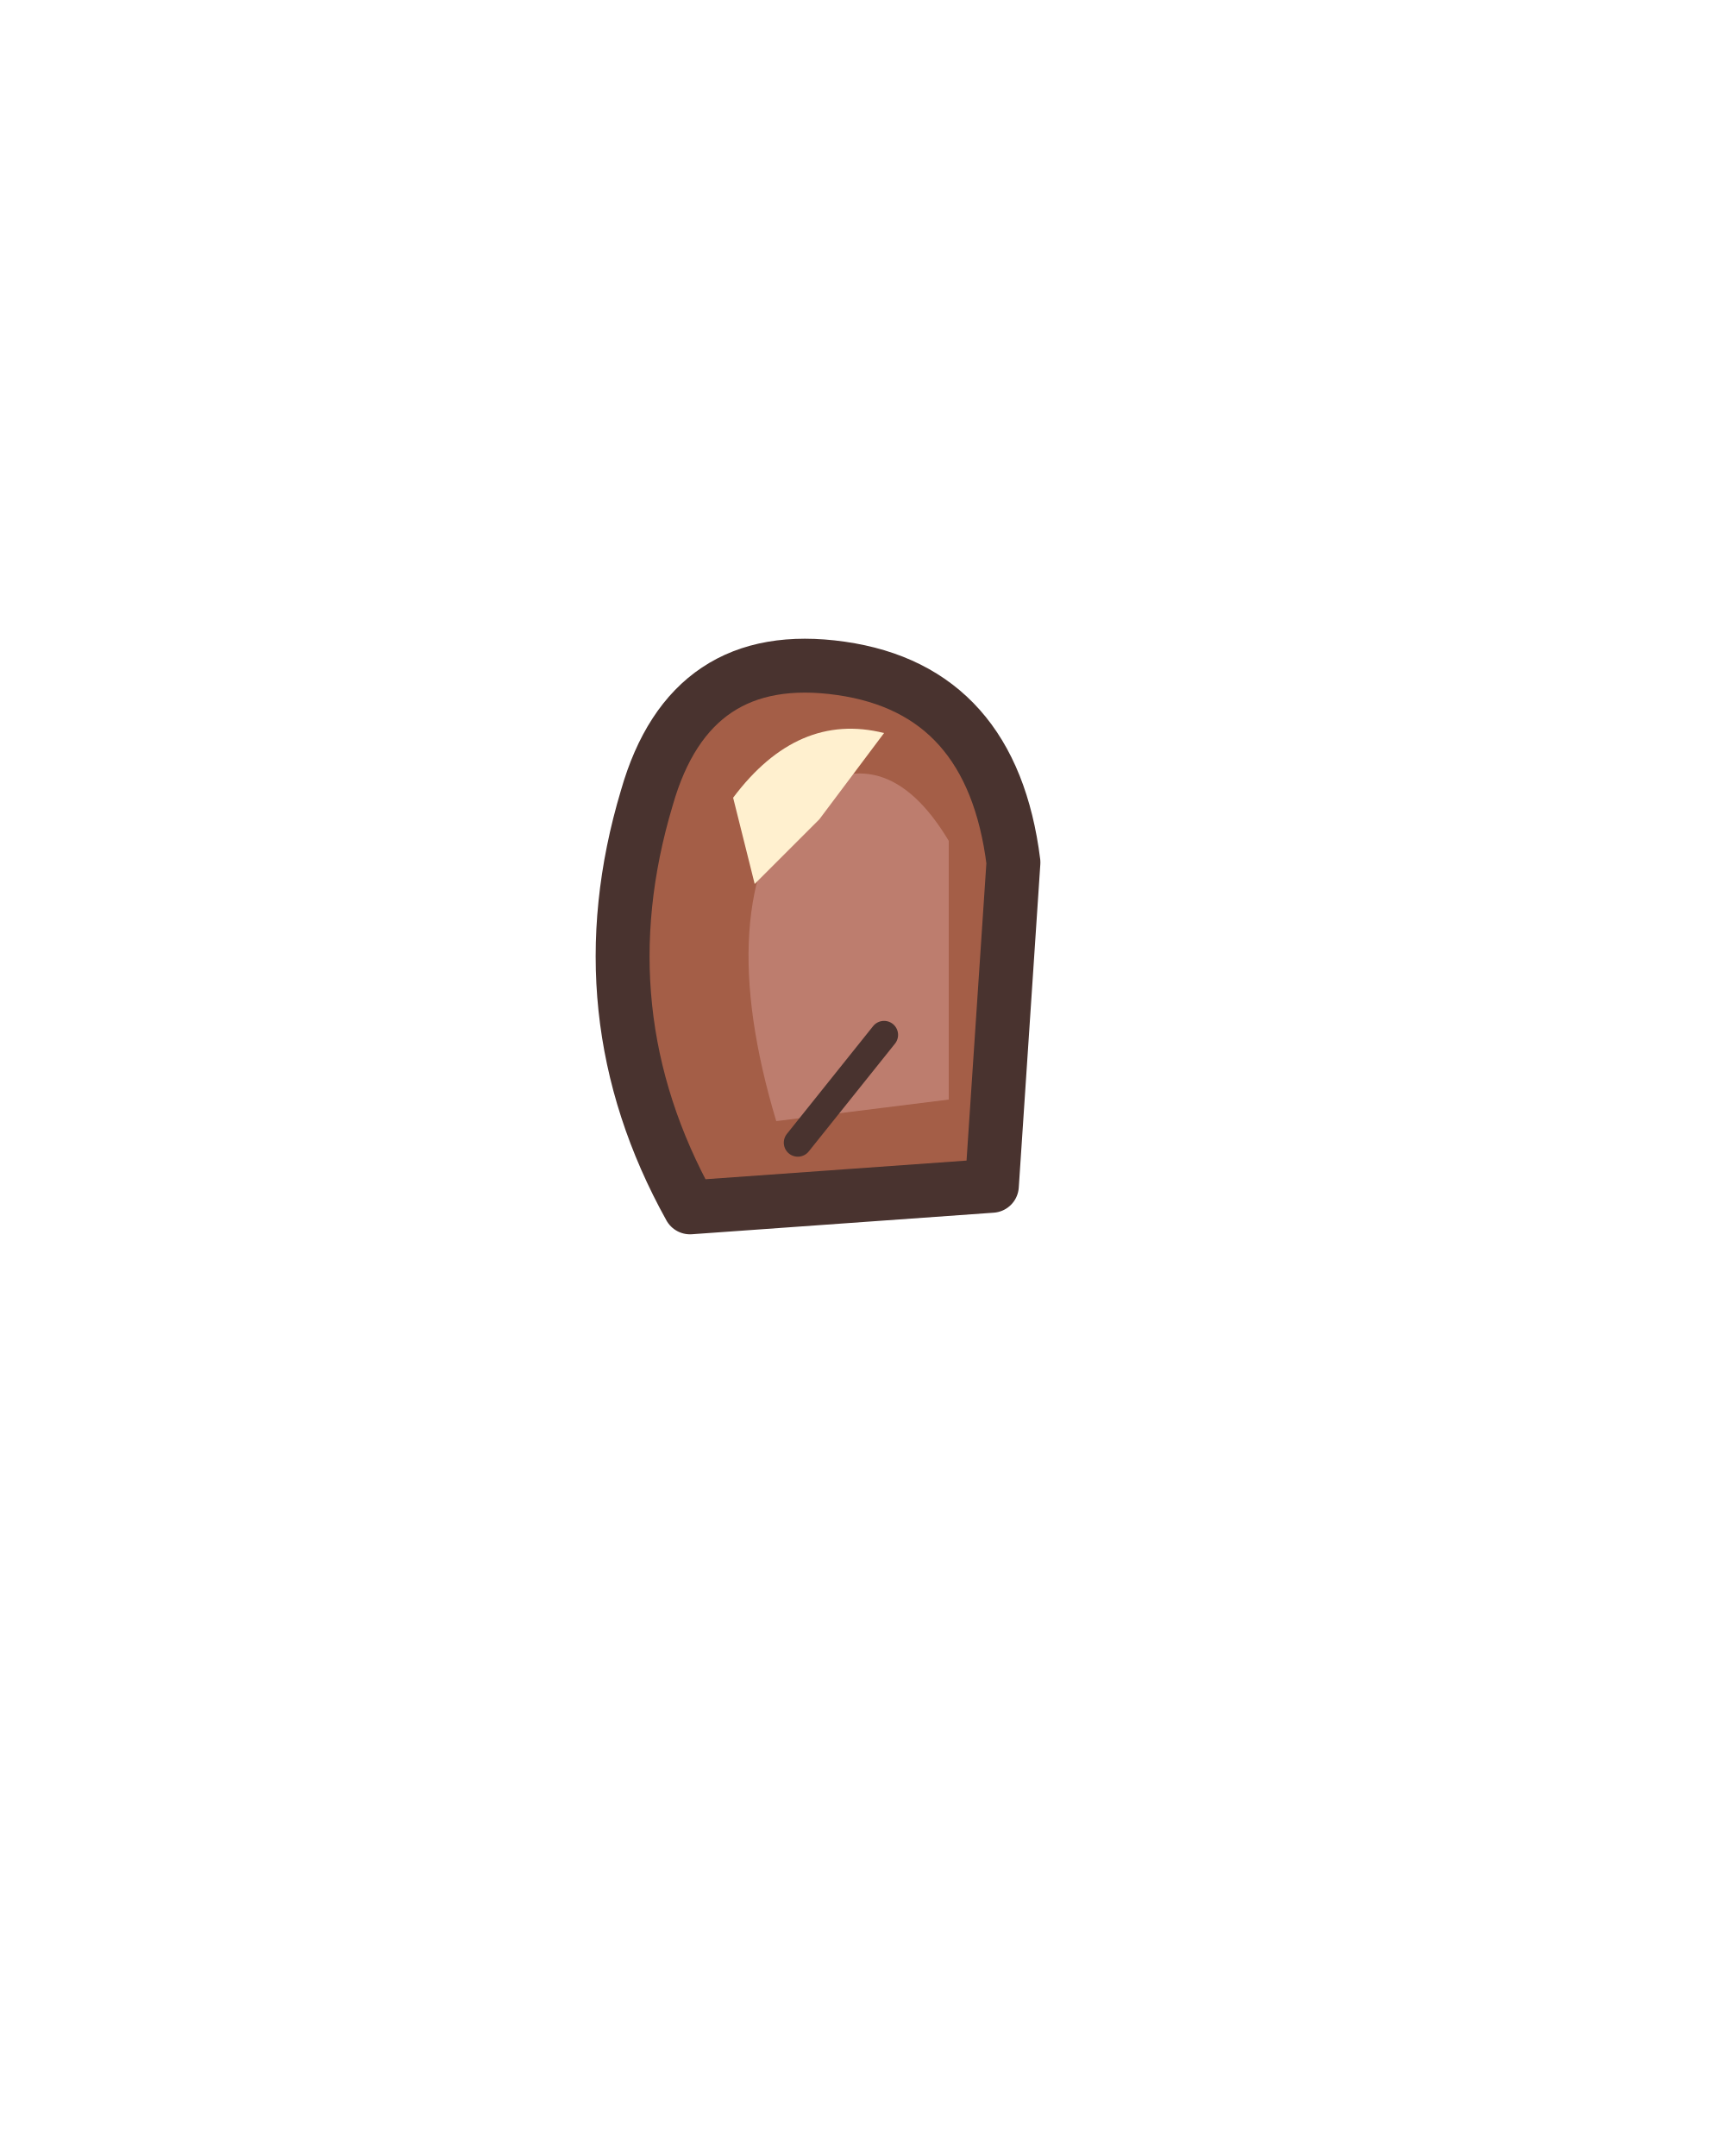
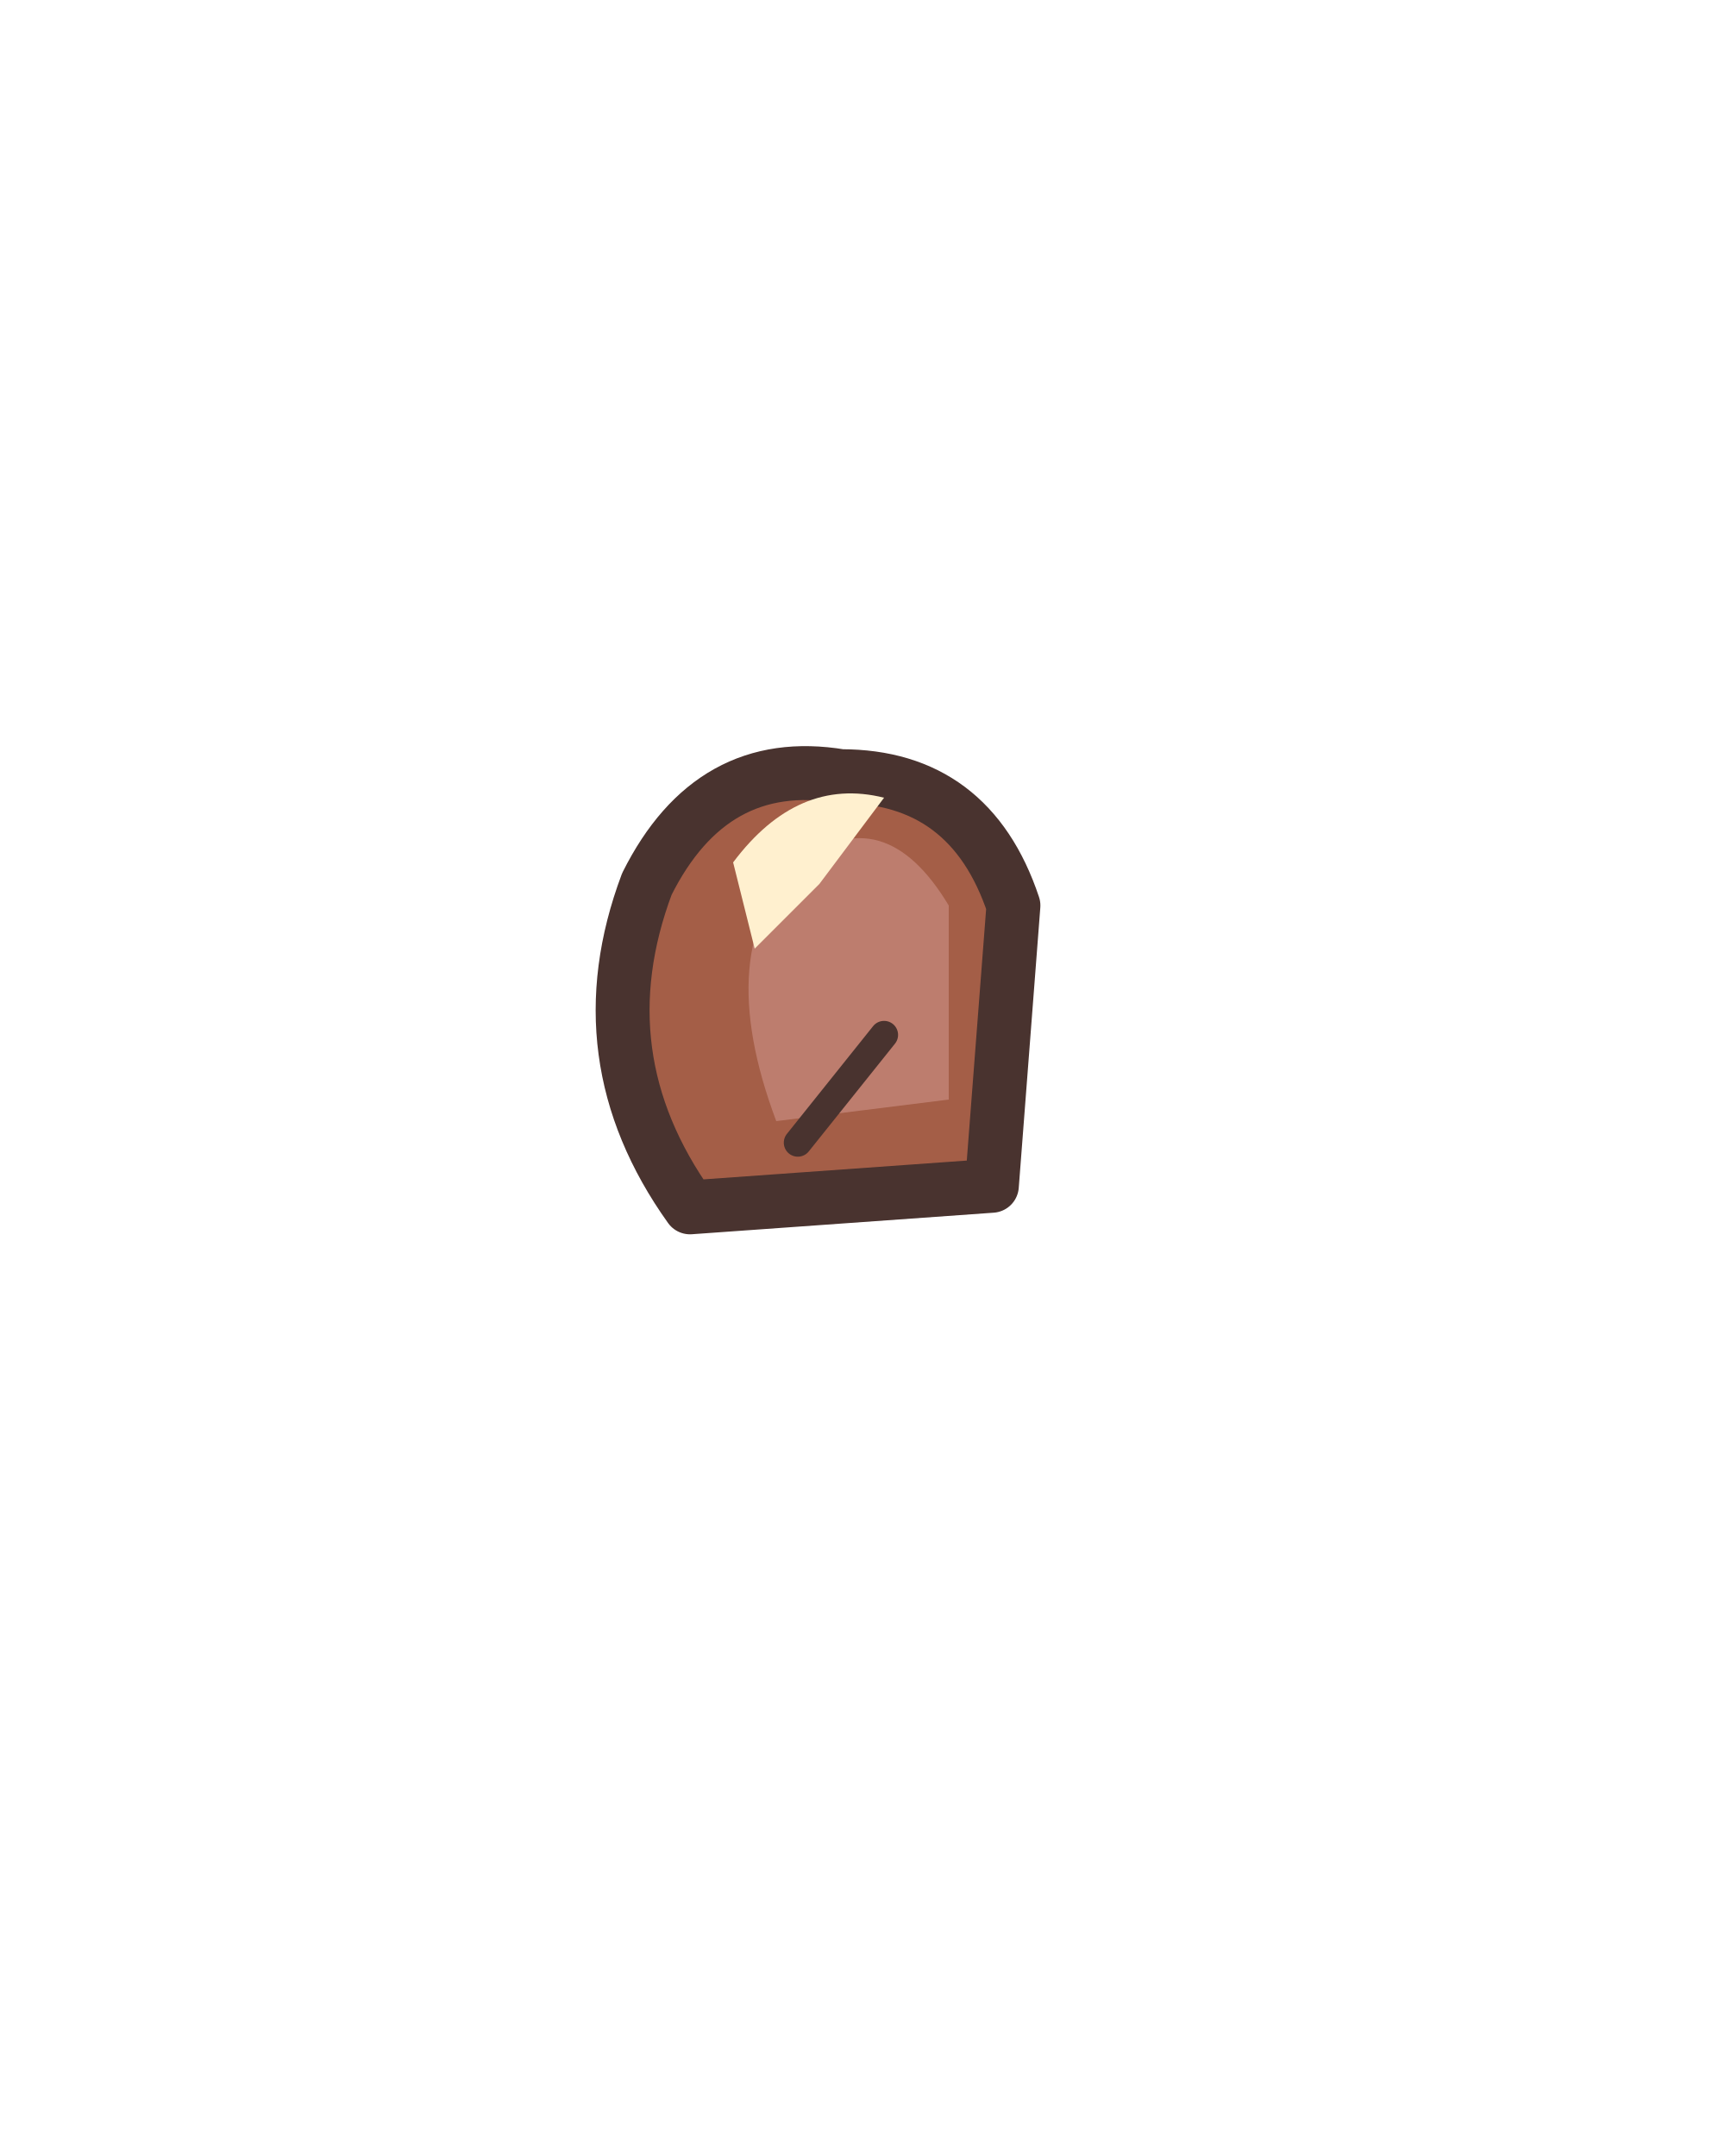
<svg xmlns="http://www.w3.org/2000/svg" viewBox="-40 -50 80 100" width="160" height="200">
  <g stroke="#49332f" stroke-width="2.5" stroke-linejoin="round" stroke-linecap="round">
-     <path fill="#a45e47" d="M-8 6Q-13-3-10-13Q-8-20-1-19Q6-18 7-10L6 5Z" />
-     <path fill="#bd7d6e" stroke="none" d="M-4 2Q-7-8-3-13Q1-16 4-11L4 1Z" />
-     <path fill="#fff0cf" stroke="none" d="M-6-13Q-3-17 1-16L-2-12L-5-9Z" />
+     <path fill="#a45e47" d="M-8 6Q-13-1-10-9Q-7-15-1-14Q5-14 7-8L6 5Z" />
+     <path fill="#bd7d6e" stroke="none" d="M-4 2Q-7-6-3-10Q1-13 4-8L4 1Z" />
+     <path fill="#fff0cf" stroke="none" d="M-6-10Q-3-14 1-13L-2-9L-5-6Z" />
    <path fill="none" stroke-width="1.3" d="M-3 3L1-2" />
  </g>
</svg>
